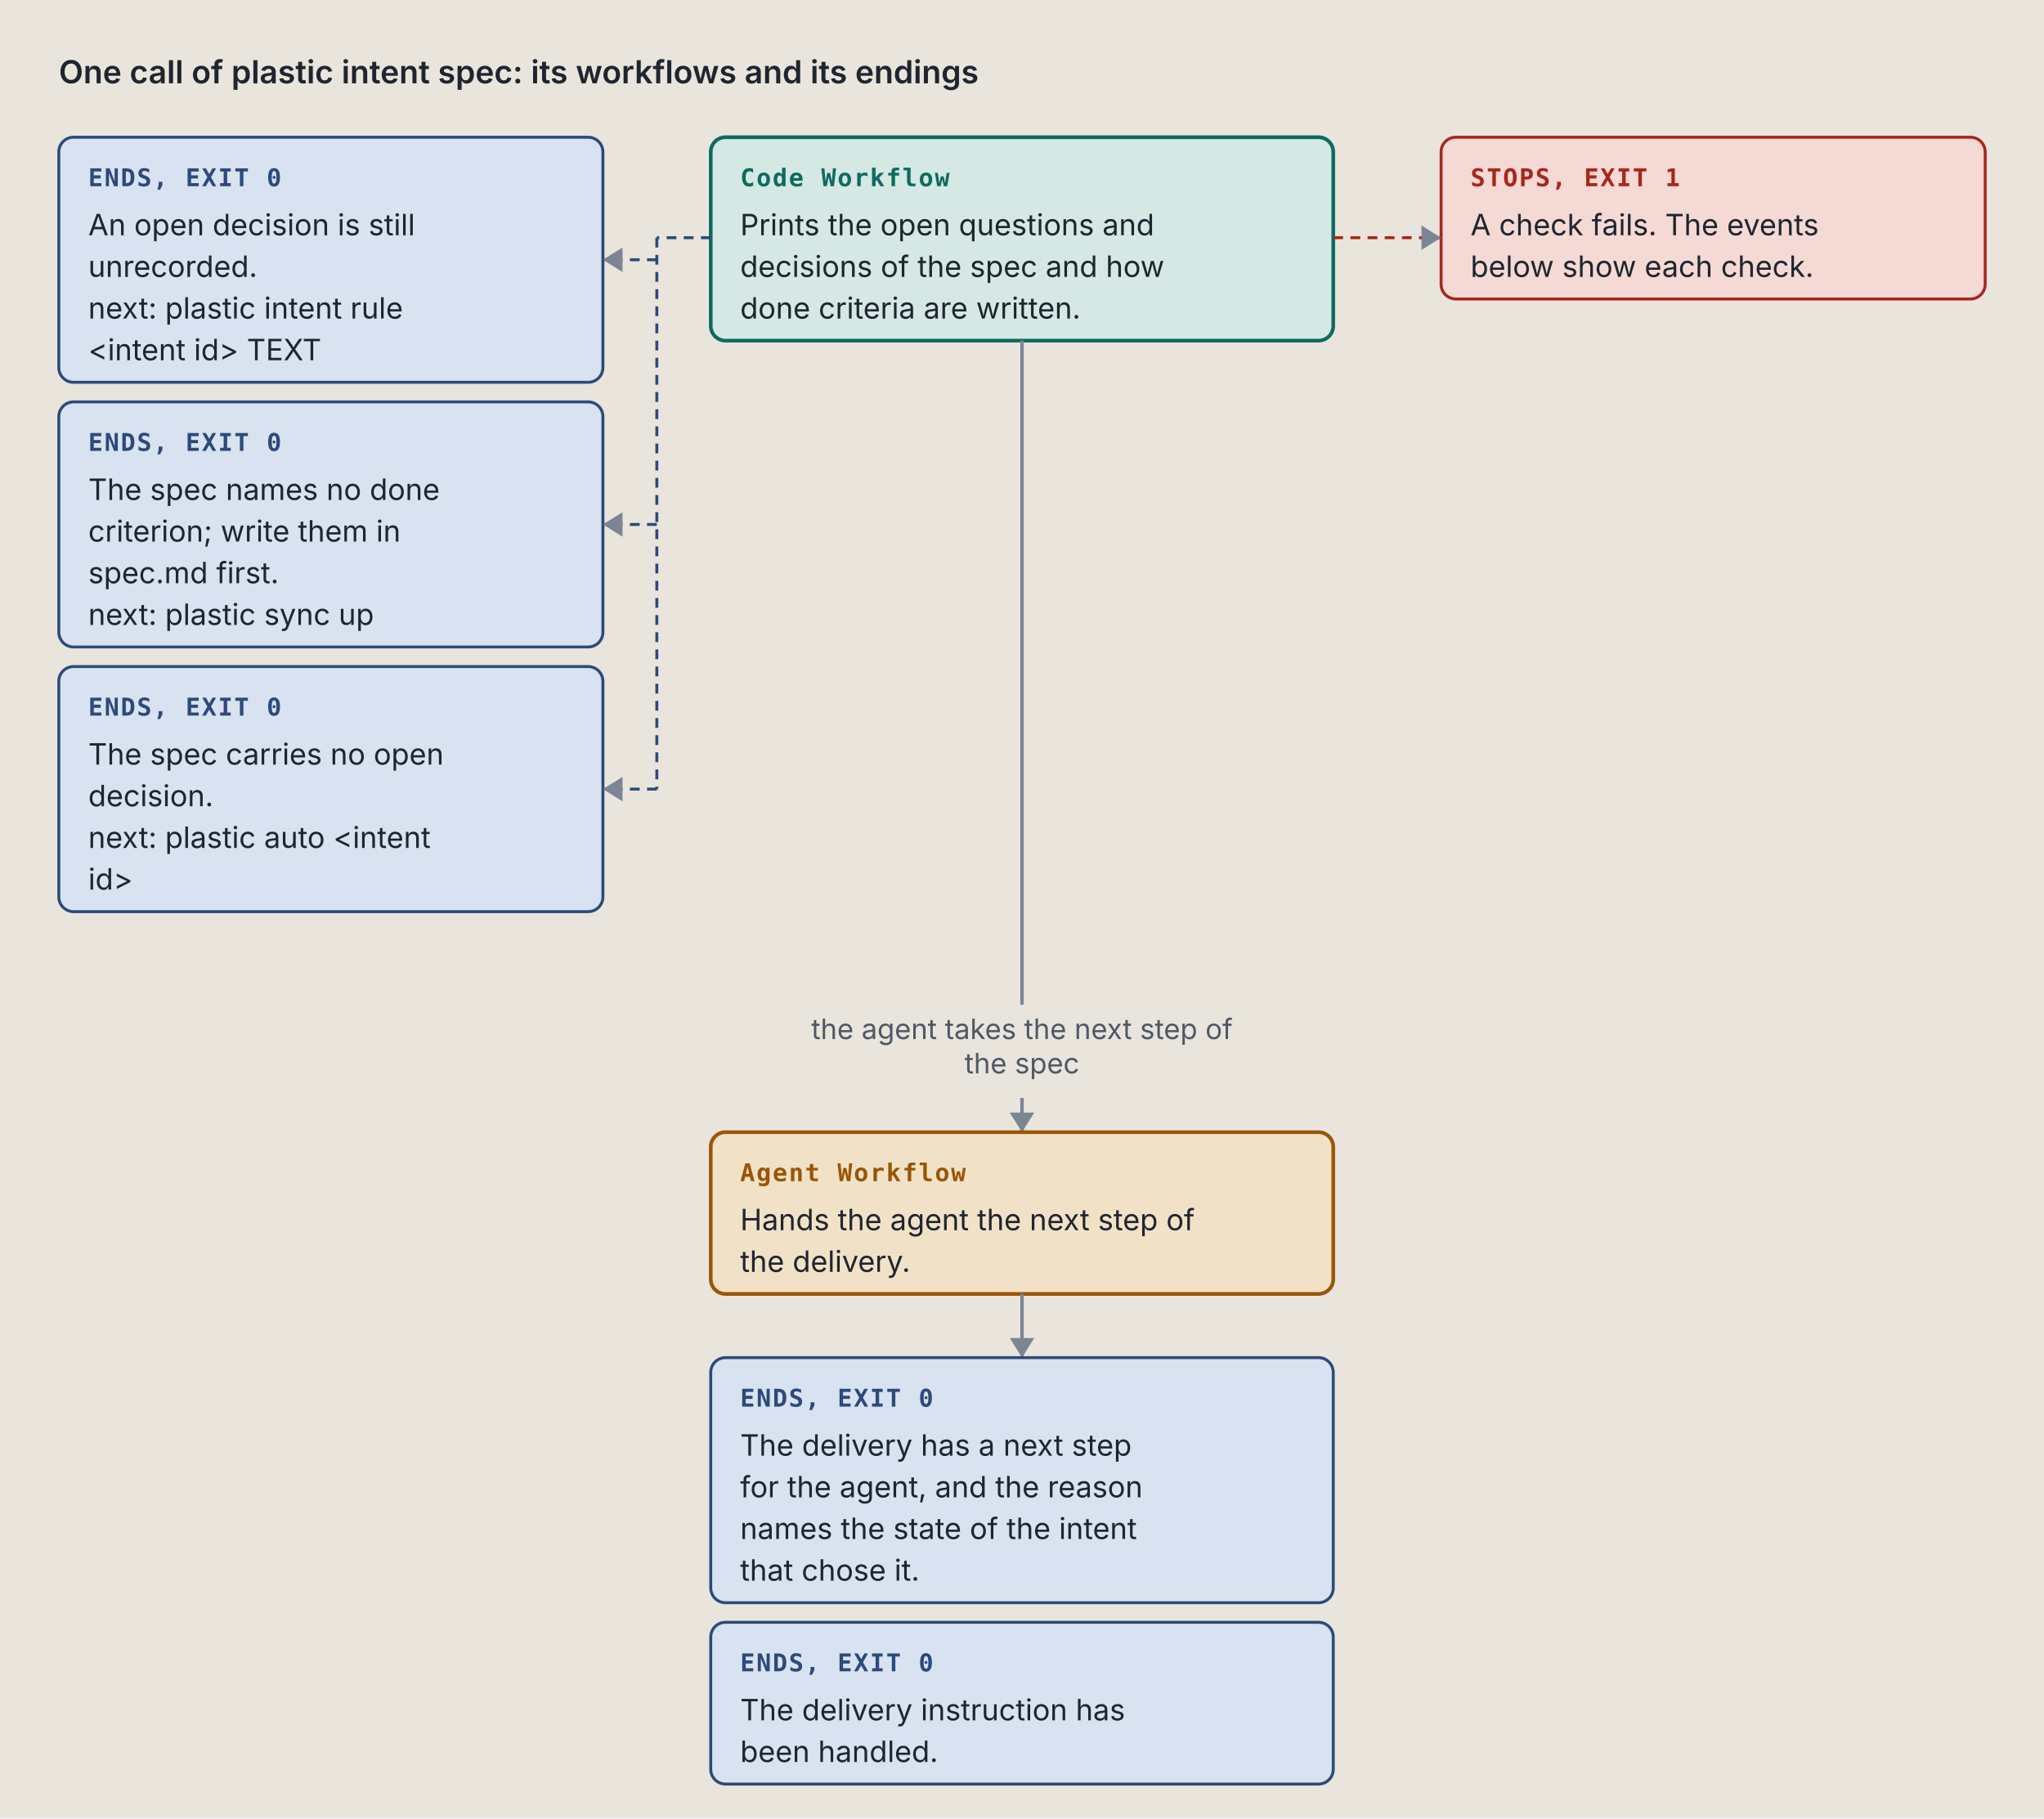
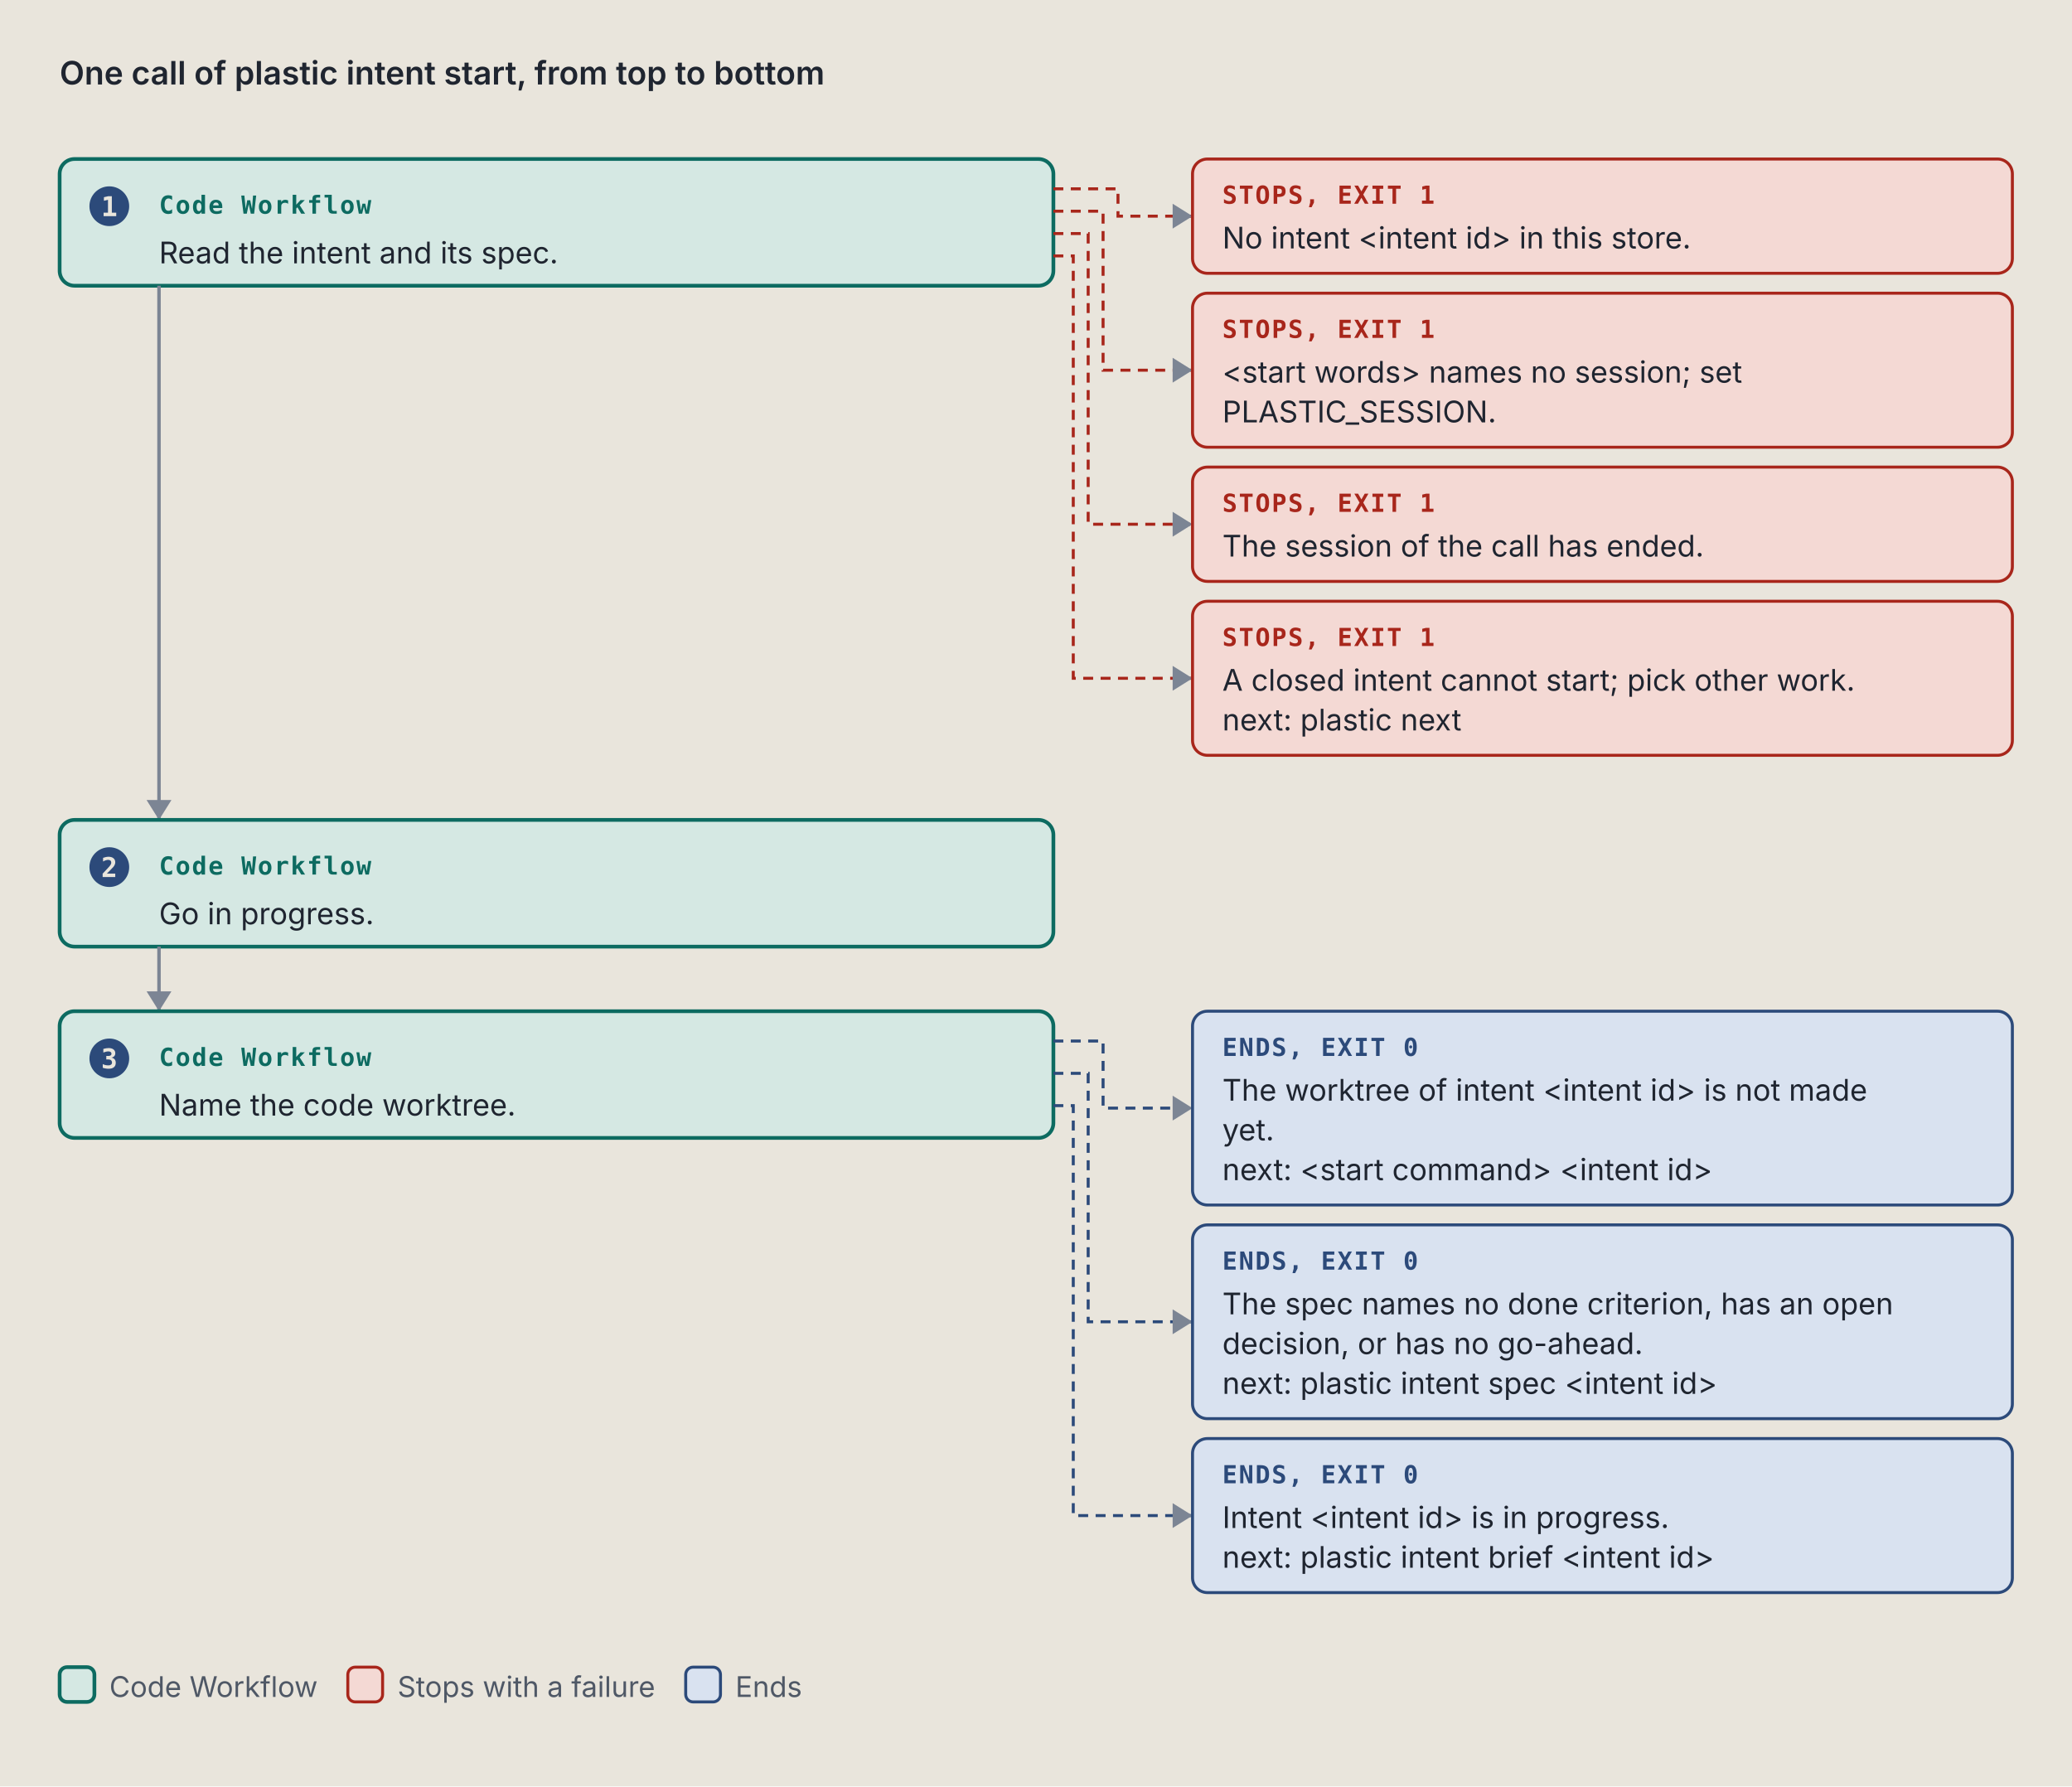
- <svg xmlns="http://www.w3.org/2000/svg" viewBox="0 0 834 742" width="834" height="742" role="img" xml:space="preserve">
+ <svg xmlns="http://www.w3.org/2000/svg" viewBox="0 0 834 719" width="834" height="719" role="img" xml:space="preserve">
  <style>.ground { fill: #e9e5dc; }
.card { fill: #f4f1ea; stroke: #7c8594; stroke-width: 1; }
.lane-code { fill: #d5e8e3; stroke: #0d6b61; stroke-width: 1.5; }
.lane-agent { fill: #f1e2c7; stroke: #9a5508; stroke-width: 1.5; }
.stop-refusal { fill: #e4dcf5; stroke: #5b35b0; stroke-width: 1.2; }
.stop-failure { fill: #f4d9d4; stroke: #a8261b; stroke-width: 1.2; }
.end { fill: #d9e2f0; stroke: #2c4a7a; stroke-width: 1.2; }
.stop-end { fill: #d9e2f0; stroke: #2c4a7a; stroke-width: 1.2; }
.stop-handoff { fill: #f1e2c7; stroke: #9a5508; stroke-width: 1.2; stroke-dasharray: 5 3; }
.wire-handoff { fill: none; stroke: #9a5508; stroke-width: 1.2; stroke-dasharray: 4 3; }
.wire-end { fill: none; stroke: #2c4a7a; stroke-width: 1.2; stroke-dasharray: 4 3; }
.tag-handoff { fill: #9a5508; }
.k { fill: #4f5866; font: 11.5px "IBM Plex Sans", system-ui, -apple-system, "Segoe UI", sans-serif; }
.way { fill: #1f2530; font: italic 12.5px "IBM Plex Sans", system-ui, -apple-system, "Segoe UI", sans-serif; }
.wire { fill: none; stroke: #7c8594; stroke-width: 1.4; }
.wire-read { fill: none; stroke: #7c8594; stroke-width: 1.4; stroke-dasharray: 5 3; }
.wire-refusal { fill: none; stroke: #5b35b0; stroke-width: 1.2; stroke-dasharray: 4 3; }
.wire-failure { fill: none; stroke: #a8261b; stroke-width: 1.2; stroke-dasharray: 4 3; }
.head { fill: #7c8594; }
.t { fill: #1f2530; font: 12px "IBM Plex Sans", system-ui, -apple-system, "Segoe UI", sans-serif; }
.tb { fill: #1f2530; font: 600 13px "IBM Plex Sans", system-ui, -apple-system, "Segoe UI", sans-serif; }
.tm { fill: #1f2530; font: 11.5px "IBM Plex Mono", ui-monospace, Menlo, Consolas, monospace; }
.tag { font: 600 10px "IBM Plex Mono", ui-monospace, Menlo, Consolas, monospace; letter-spacing: .06em; }
.tag-code { fill: #0d6b61; } .tag-agent { fill: #9a5508; } .tag-refusal { fill: #5b35b0; }
.tag-failure { fill: #a8261b; } .tag-end { fill: #2c4a7a; } .tag-muted { fill: #4f5866; }
.tm.tag-muted { font-size: 10.5px; }
.db { fill: #d9e2f0; stroke: #2c4a7a; stroke-width: 1.2; }
.codebox { fill: #f4f1ea; stroke: #7c8594; stroke-width: 1; }
.cx { fill: #1f2530; font: 12px "IBM Plex Mono", ui-monospace, Menlo, Consolas, monospace; white-space: pre; }
.cx-n { fill: #4f5866; font: 11px "IBM Plex Mono", ui-monospace, Menlo, Consolas, monospace; }
.cx-k { fill: #5b35b0; } .cx-s { fill: #9a5508; } .cx-y { fill: #0d6b61; }
.cx-w { fill: #2c4a7a; font-weight: 600; } .cx-t { fill: #a8261b; } .cx-c { fill: #4f5866; font-style: italic; }
.badge { fill: #2c4a7a; } .badge-t { fill: #e9e5dc; font: 600 11px "IBM Plex Mono", ui-monospace, Menlo, Consolas, monospace; }
.bracket { fill: none; stroke: #2c4a7a; stroke-width: 1.4; }
.term { fill: #16191e; stroke: #7c8594; stroke-width: 1; }
.term-t { fill: #e6e2d8; font: 12px "IBM Plex Mono", ui-monospace, Menlo, Consolas, monospace; }
.term-p { fill: #8fd18f; font: 12px "IBM Plex Mono", ui-monospace, Menlo, Consolas, monospace; }
.term-m { fill: #a3abb6; font: 12px "IBM Plex Mono", ui-monospace, Menlo, Consolas, monospace; }
.big { font: 700 36px "IBM Plex Mono", ui-monospace, Menlo, Consolas, monospace; }

@media (prefers-color-scheme: dark) {
.ground { fill: #171a1f; }
.card { fill: #20242b; stroke: #8a93a2; stroke-width: 1; }
.lane-code { fill: #173a36; stroke: #5cc4b4; stroke-width: 1.5; }
.lane-agent { fill: #3d2e17; stroke: #e5a95a; stroke-width: 1.5; }
.stop-refusal { fill: #2d2445; stroke: #b59cf2; stroke-width: 1.2; }
.stop-failure { fill: #45211e; stroke: #f2958a; stroke-width: 1.2; }
.end { fill: #1f2c42; stroke: #97b6e8; stroke-width: 1.2; }
.stop-end { fill: #1f2c42; stroke: #97b6e8; stroke-width: 1.2; }
.stop-handoff { fill: #3d2e17; stroke: #e5a95a; stroke-width: 1.2; stroke-dasharray: 5 3; }
.wire-handoff { fill: none; stroke: #e5a95a; stroke-width: 1.2; stroke-dasharray: 4 3; }
.wire-end { fill: none; stroke: #97b6e8; stroke-width: 1.2; stroke-dasharray: 4 3; }
.tag-handoff { fill: #e5a95a; }
.k { fill: #b3b9c3; font: 11.5px "IBM Plex Sans", system-ui, -apple-system, "Segoe UI", sans-serif; }
.way { fill: #e8e4da; font: italic 12.5px "IBM Plex Sans", system-ui, -apple-system, "Segoe UI", sans-serif; }
.wire { fill: none; stroke: #8a93a2; stroke-width: 1.4; }
.wire-read { fill: none; stroke: #8a93a2; stroke-width: 1.4; stroke-dasharray: 5 3; }
.wire-refusal { fill: none; stroke: #b59cf2; stroke-width: 1.2; stroke-dasharray: 4 3; }
.wire-failure { fill: none; stroke: #f2958a; stroke-width: 1.2; stroke-dasharray: 4 3; }
.head { fill: #8a93a2; }
.t { fill: #e8e4da; font: 12px "IBM Plex Sans", system-ui, -apple-system, "Segoe UI", sans-serif; }
.tb { fill: #e8e4da; font: 600 13px "IBM Plex Sans", system-ui, -apple-system, "Segoe UI", sans-serif; }
.tm { fill: #e8e4da; font: 11.5px "IBM Plex Mono", ui-monospace, Menlo, Consolas, monospace; }
.tag { font: 600 10px "IBM Plex Mono", ui-monospace, Menlo, Consolas, monospace; letter-spacing: .06em; }
.tag-code { fill: #5cc4b4; } .tag-agent { fill: #e5a95a; } .tag-refusal { fill: #b59cf2; }
.tag-failure { fill: #f2958a; } .tag-end { fill: #97b6e8; } .tag-muted { fill: #b3b9c3; }
.tm.tag-muted { font-size: 10.5px; }
.db { fill: #1f2c42; stroke: #97b6e8; stroke-width: 1.2; }
.codebox { fill: #20242b; stroke: #8a93a2; stroke-width: 1; }
.cx { fill: #e8e4da; font: 12px "IBM Plex Mono", ui-monospace, Menlo, Consolas, monospace; white-space: pre; }
.cx-n { fill: #b3b9c3; font: 11px "IBM Plex Mono", ui-monospace, Menlo, Consolas, monospace; }
.cx-k { fill: #b59cf2; } .cx-s { fill: #e5a95a; } .cx-y { fill: #5cc4b4; }
.cx-w { fill: #97b6e8; font-weight: 600; } .cx-t { fill: #f2958a; } .cx-c { fill: #b3b9c3; font-style: italic; }
.badge { fill: #97b6e8; } .badge-t { fill: #171a1f; font: 600 11px "IBM Plex Mono", ui-monospace, Menlo, Consolas, monospace; }
.bracket { fill: none; stroke: #97b6e8; stroke-width: 1.4; }
.term { fill: #16191e; stroke: #8a93a2; stroke-width: 1; }
.term-t { fill: #e6e2d8; font: 12px "IBM Plex Mono", ui-monospace, Menlo, Consolas, monospace; }
.term-p { fill: #8fd18f; font: 12px "IBM Plex Mono", ui-monospace, Menlo, Consolas, monospace; }
.term-m { fill: #a3abb6; font: 12px "IBM Plex Mono", ui-monospace, Menlo, Consolas, monospace; }
.big { font: 700 36px "IBM Plex Mono", ui-monospace, Menlo, Consolas, monospace; }
}</style>
  <rect width="100%" height="100%" class="ground" />
-   <text x="24" y="34" class="tb" text-anchor="start">One call of plastic intent spec: its workflows and its endings</text>
-   <rect x="290" y="56" width="254" height="83" rx="6" class="lane-code" />
-   <text x="302" y="76" class="tag tag-code" text-anchor="start">Code Workflow</text>
-   <text x="302" y="96" class="t" text-anchor="start">Prints the open questions and</text>
-   <text x="302" y="113" class="t" text-anchor="start">decisions of the spec and how</text>
-   <text x="302" y="130" class="t" text-anchor="start">done criteria are written.</text>
-   <rect x="24" y="56" width="222" height="100" rx="6" class="stop-end" />
-   <text x="36" y="76" class="tag tag-end" text-anchor="start">ENDS, EXIT 0</text>
-   <text x="36" y="96" class="t" text-anchor="start">An open decision is still</text>
-   <text x="36" y="113" class="t" text-anchor="start">unrecorded.</text>
-   <text x="36" y="130" class="t" text-anchor="start">next: plastic intent rule</text>
-   <text x="36" y="147" class="t" text-anchor="start">&lt;intent id&gt; TEXT</text>
-   <rect x="24" y="164" width="222" height="100" rx="6" class="stop-end" />
-   <text x="36" y="184" class="tag tag-end" text-anchor="start">ENDS, EXIT 0</text>
-   <text x="36" y="204" class="t" text-anchor="start">The spec names no done</text>
-   <text x="36" y="221" class="t" text-anchor="start">criterion; write them in</text>
-   <text x="36" y="238" class="t" text-anchor="start">spec.md first.</text>
-   <text x="36" y="255" class="t" text-anchor="start">next: plastic sync up</text>
-   <rect x="24" y="272" width="222" height="100" rx="6" class="stop-end" />
-   <text x="36" y="292" class="tag tag-end" text-anchor="start">ENDS, EXIT 0</text>
-   <text x="36" y="312" class="t" text-anchor="start">The spec carries no open</text>
-   <text x="36" y="329" class="t" text-anchor="start">decision.</text>
-   <text x="36" y="346" class="t" text-anchor="start">next: plastic auto &lt;intent</text>
-   <text x="36" y="363" class="t" text-anchor="start">id&gt;</text>
-   <path d="M 290 97 L 268 97" class="wire-end" />
-   <path d="M 268 97 L 268 322" class="wire-end" />
-   <path d="M 268 106 L 246 106" class="wire-end" />
-   <path d="M 254 101 L 246 106 L 254 111 Z" class="head" />
-   <path d="M 268 214 L 246 214" class="wire-end" />
-   <path d="M 254 209 L 246 214 L 254 219 Z" class="head" />
-   <path d="M 268 322 L 246 322" class="wire-end" />
-   <path d="M 254 317 L 246 322 L 254 327 Z" class="head" />
-   <rect x="588" y="56" width="222" height="66" rx="6" class="stop-failure" />
-   <text x="600" y="76" class="tag tag-failure" text-anchor="start">STOPS, EXIT 1</text>
-   <text x="600" y="96" class="t" text-anchor="start">A check fails. The events</text>
-   <text x="600" y="113" class="t" text-anchor="start">below show each check.</text>
-   <path d="M 544 97 L 588 97" class="wire-failure" />
-   <path d="M 580 92 L 588 97 L 580 102 Z" class="head" />
-   <path d="M 417 139 L 417 402 L 417 402 L 417 410" class="wire" />
-   <text x="417" y="424" class="k" text-anchor="middle">the agent takes the next step of</text>
-   <text x="417" y="438" class="k" text-anchor="middle">the spec</text>
-   <path d="M 417 448 L 417 462" class="wire" />
-   <path d="M 412 454 L 417 462 L 422 454 Z" class="head" />
-   <rect x="290" y="462" width="254" height="66" rx="6" class="lane-agent" />
-   <text x="302" y="482" class="tag tag-agent" text-anchor="start">Agent Workflow</text>
-   <text x="302" y="502" class="t" text-anchor="start">Hands the agent the next step of</text>
-   <text x="302" y="519" class="t" text-anchor="start">the delivery.</text>
-   <path d="M 417 528 L 417 554" class="wire" />
-   <path d="M 412 546 L 417 554 L 422 546 Z" class="head" />
-   <rect x="290" y="554" width="254" height="100" rx="6" class="stop-end" />
-   <text x="302" y="574" class="tag tag-end" text-anchor="start">ENDS, EXIT 0</text>
-   <text x="302" y="594" class="t" text-anchor="start">The delivery has a next step</text>
-   <text x="302" y="611" class="t" text-anchor="start">for the agent, and the reason</text>
-   <text x="302" y="628" class="t" text-anchor="start">names the state of the intent</text>
-   <text x="302" y="645" class="t" text-anchor="start">that chose it.</text>
-   <rect x="290" y="662" width="254" height="66" rx="6" class="stop-end" />
-   <text x="302" y="682" class="tag tag-end" text-anchor="start">ENDS, EXIT 0</text>
-   <text x="302" y="702" class="t" text-anchor="start">The delivery instruction has</text>
-   <text x="302" y="719" class="t" text-anchor="start">been handled.</text>
+   <text x="24" y="34" class="tb" text-anchor="start">One call of plastic intent start, from top to bottom</text>
+   <rect x="24" y="64" width="400" height="51" rx="6" class="lane-code" />
+   <circle cx="44" cy="83" r="8" class="badge" />
+   <text x="44" y="87" class="badge-t" text-anchor="middle">1</text>
+   <text x="64" y="86" class="tag tag-code" text-anchor="start">Code Workflow</text>
+   <text x="64" y="106" class="t" text-anchor="start">Read the intent and its spec.</text>
+   <path d="M 424 76 L 450 76 L 450 87 L 480 87" class="wire-failure" />
+   <path d="M 472 82 L 480 87 L 472 92 Z" class="head" />
+   <rect x="480" y="64" width="330" height="46" rx="6" class="stop-failure" />
+   <text x="492" y="82" class="tag tag-failure" text-anchor="start">STOPS, EXIT 1</text>
+   <text x="492" y="100" class="t" text-anchor="start">No intent &lt;intent id&gt; in this store.</text>
+   <path d="M 424 85 L 444 85 L 444 149 L 480 149" class="wire-failure" />
+   <path d="M 472 144 L 480 149 L 472 154 Z" class="head" />
+   <rect x="480" y="118" width="330" height="62" rx="6" class="stop-failure" />
+   <text x="492" y="136" class="tag tag-failure" text-anchor="start">STOPS, EXIT 1</text>
+   <text x="492" y="154" class="t" text-anchor="start">&lt;start words&gt; names no session; set</text>
+   <text x="492" y="170" class="t" text-anchor="start">PLASTIC_SESSION.</text>
+   <path d="M 424 94 L 438 94 L 438 211 L 480 211" class="wire-failure" />
+   <path d="M 472 206 L 480 211 L 472 216 Z" class="head" />
+   <rect x="480" y="188" width="330" height="46" rx="6" class="stop-failure" />
+   <text x="492" y="206" class="tag tag-failure" text-anchor="start">STOPS, EXIT 1</text>
+   <text x="492" y="224" class="t" text-anchor="start">The session of the call has ended.</text>
+   <path d="M 424 103 L 432 103 L 432 273 L 480 273" class="wire-failure" />
+   <path d="M 472 268 L 480 273 L 472 278 Z" class="head" />
+   <rect x="480" y="242" width="330" height="62" rx="6" class="stop-failure" />
+   <text x="492" y="260" class="tag tag-failure" text-anchor="start">STOPS, EXIT 1</text>
+   <text x="492" y="278" class="t" text-anchor="start">A closed intent cannot start; pick other work.</text>
+   <text x="492" y="294" class="t" text-anchor="start">next: plastic next</text>
+   <path d="M 64 115 L 64 330" class="wire" />
+   <path d="M 59 322 L 64 330 L 69 322 Z" class="head" />
+   <rect x="24" y="330" width="400" height="51" rx="6" class="lane-code" />
+   <circle cx="44" cy="349" r="8" class="badge" />
+   <text x="44" y="353" class="badge-t" text-anchor="middle">2</text>
+   <text x="64" y="352" class="tag tag-code" text-anchor="start">Code Workflow</text>
+   <text x="64" y="372" class="t" text-anchor="start">Go in progress.</text>
+   <path d="M 64 381 L 64 407" class="wire" />
+   <path d="M 59 399 L 64 407 L 69 399 Z" class="head" />
+   <rect x="24" y="407" width="400" height="51" rx="6" class="lane-code" />
+   <circle cx="44" cy="426" r="8" class="badge" />
+   <text x="44" y="430" class="badge-t" text-anchor="middle">3</text>
+   <text x="64" y="429" class="tag tag-code" text-anchor="start">Code Workflow</text>
+   <text x="64" y="449" class="t" text-anchor="start">Name the code worktree.</text>
+   <path d="M 424 419 L 444 419 L 444 446 L 480 446" class="wire-end" />
+   <path d="M 472 441 L 480 446 L 472 451 Z" class="head" />
+   <rect x="480" y="407" width="330" height="78" rx="6" class="stop-end" />
+   <text x="492" y="425" class="tag tag-end" text-anchor="start">ENDS, EXIT 0</text>
+   <text x="492" y="443" class="t" text-anchor="start">The worktree of intent &lt;intent id&gt; is not made</text>
+   <text x="492" y="459" class="t" text-anchor="start">yet.</text>
+   <text x="492" y="475" class="t" text-anchor="start">next: &lt;start command&gt; &lt;intent id&gt;</text>
+   <path d="M 424 432 L 438 432 L 438 532 L 480 532" class="wire-end" />
+   <path d="M 472 527 L 480 532 L 472 537 Z" class="head" />
+   <rect x="480" y="493" width="330" height="78" rx="6" class="stop-end" />
+   <text x="492" y="511" class="tag tag-end" text-anchor="start">ENDS, EXIT 0</text>
+   <text x="492" y="529" class="t" text-anchor="start">The spec names no done criterion, has an open</text>
+   <text x="492" y="545" class="t" text-anchor="start">decision, or has no go-ahead.</text>
+   <text x="492" y="561" class="t" text-anchor="start">next: plastic intent spec &lt;intent id&gt;</text>
+   <path d="M 424 445 L 432 445 L 432 610 L 480 610" class="wire-end" />
+   <path d="M 472 605 L 480 610 L 472 615 Z" class="head" />
+   <rect x="480" y="579" width="330" height="62" rx="6" class="stop-end" />
+   <text x="492" y="597" class="tag tag-end" text-anchor="start">ENDS, EXIT 0</text>
+   <text x="492" y="615" class="t" text-anchor="start">Intent &lt;intent id&gt; is in progress.</text>
+   <text x="492" y="631" class="t" text-anchor="start">next: plastic intent brief &lt;intent id&gt;</text>
+   <rect x="24" y="671" width="14" height="14" rx="3" class="lane-code" />
+   <text x="44" y="683" class="k" text-anchor="start">Code Workflow</text>
+   <rect x="140" y="671" width="14" height="14" rx="3" class="stop-failure" />
+   <text x="160" y="683" class="k" text-anchor="start">Stops with a failure</text>
+   <rect x="276" y="671" width="14" height="14" rx="3" class="stop-end" />
+   <text x="296" y="683" class="k" text-anchor="start">Ends</text>
</svg>
